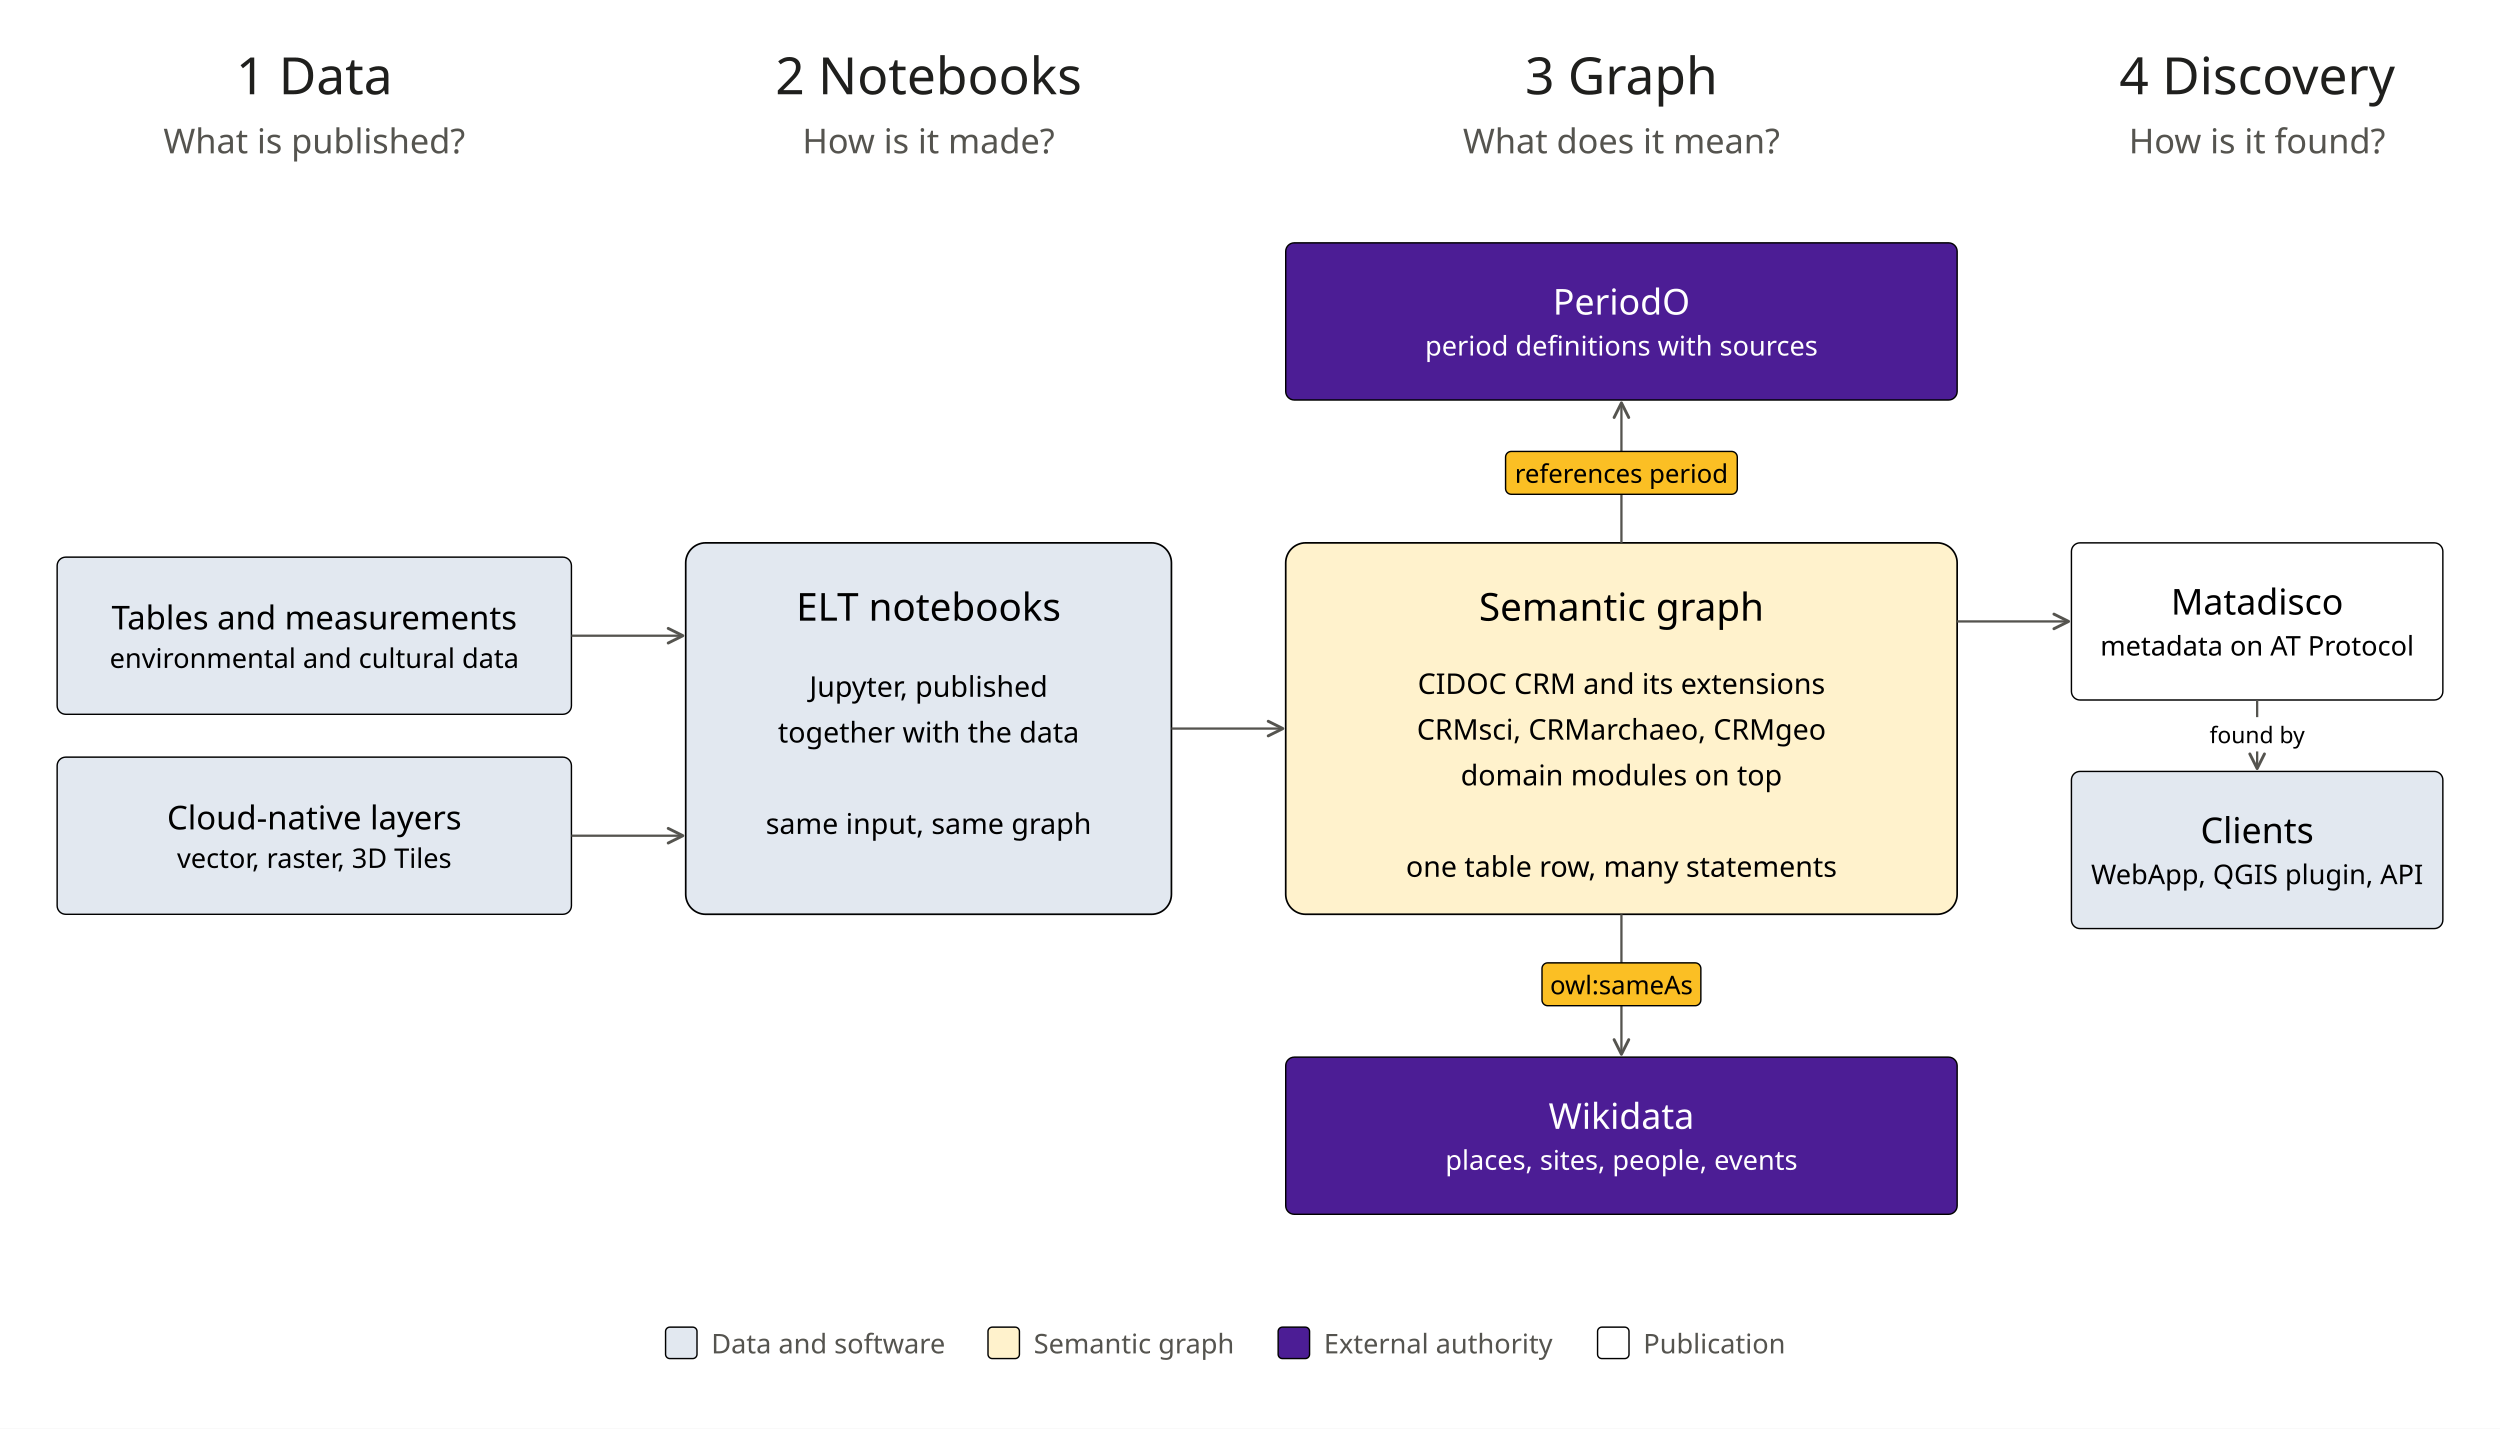
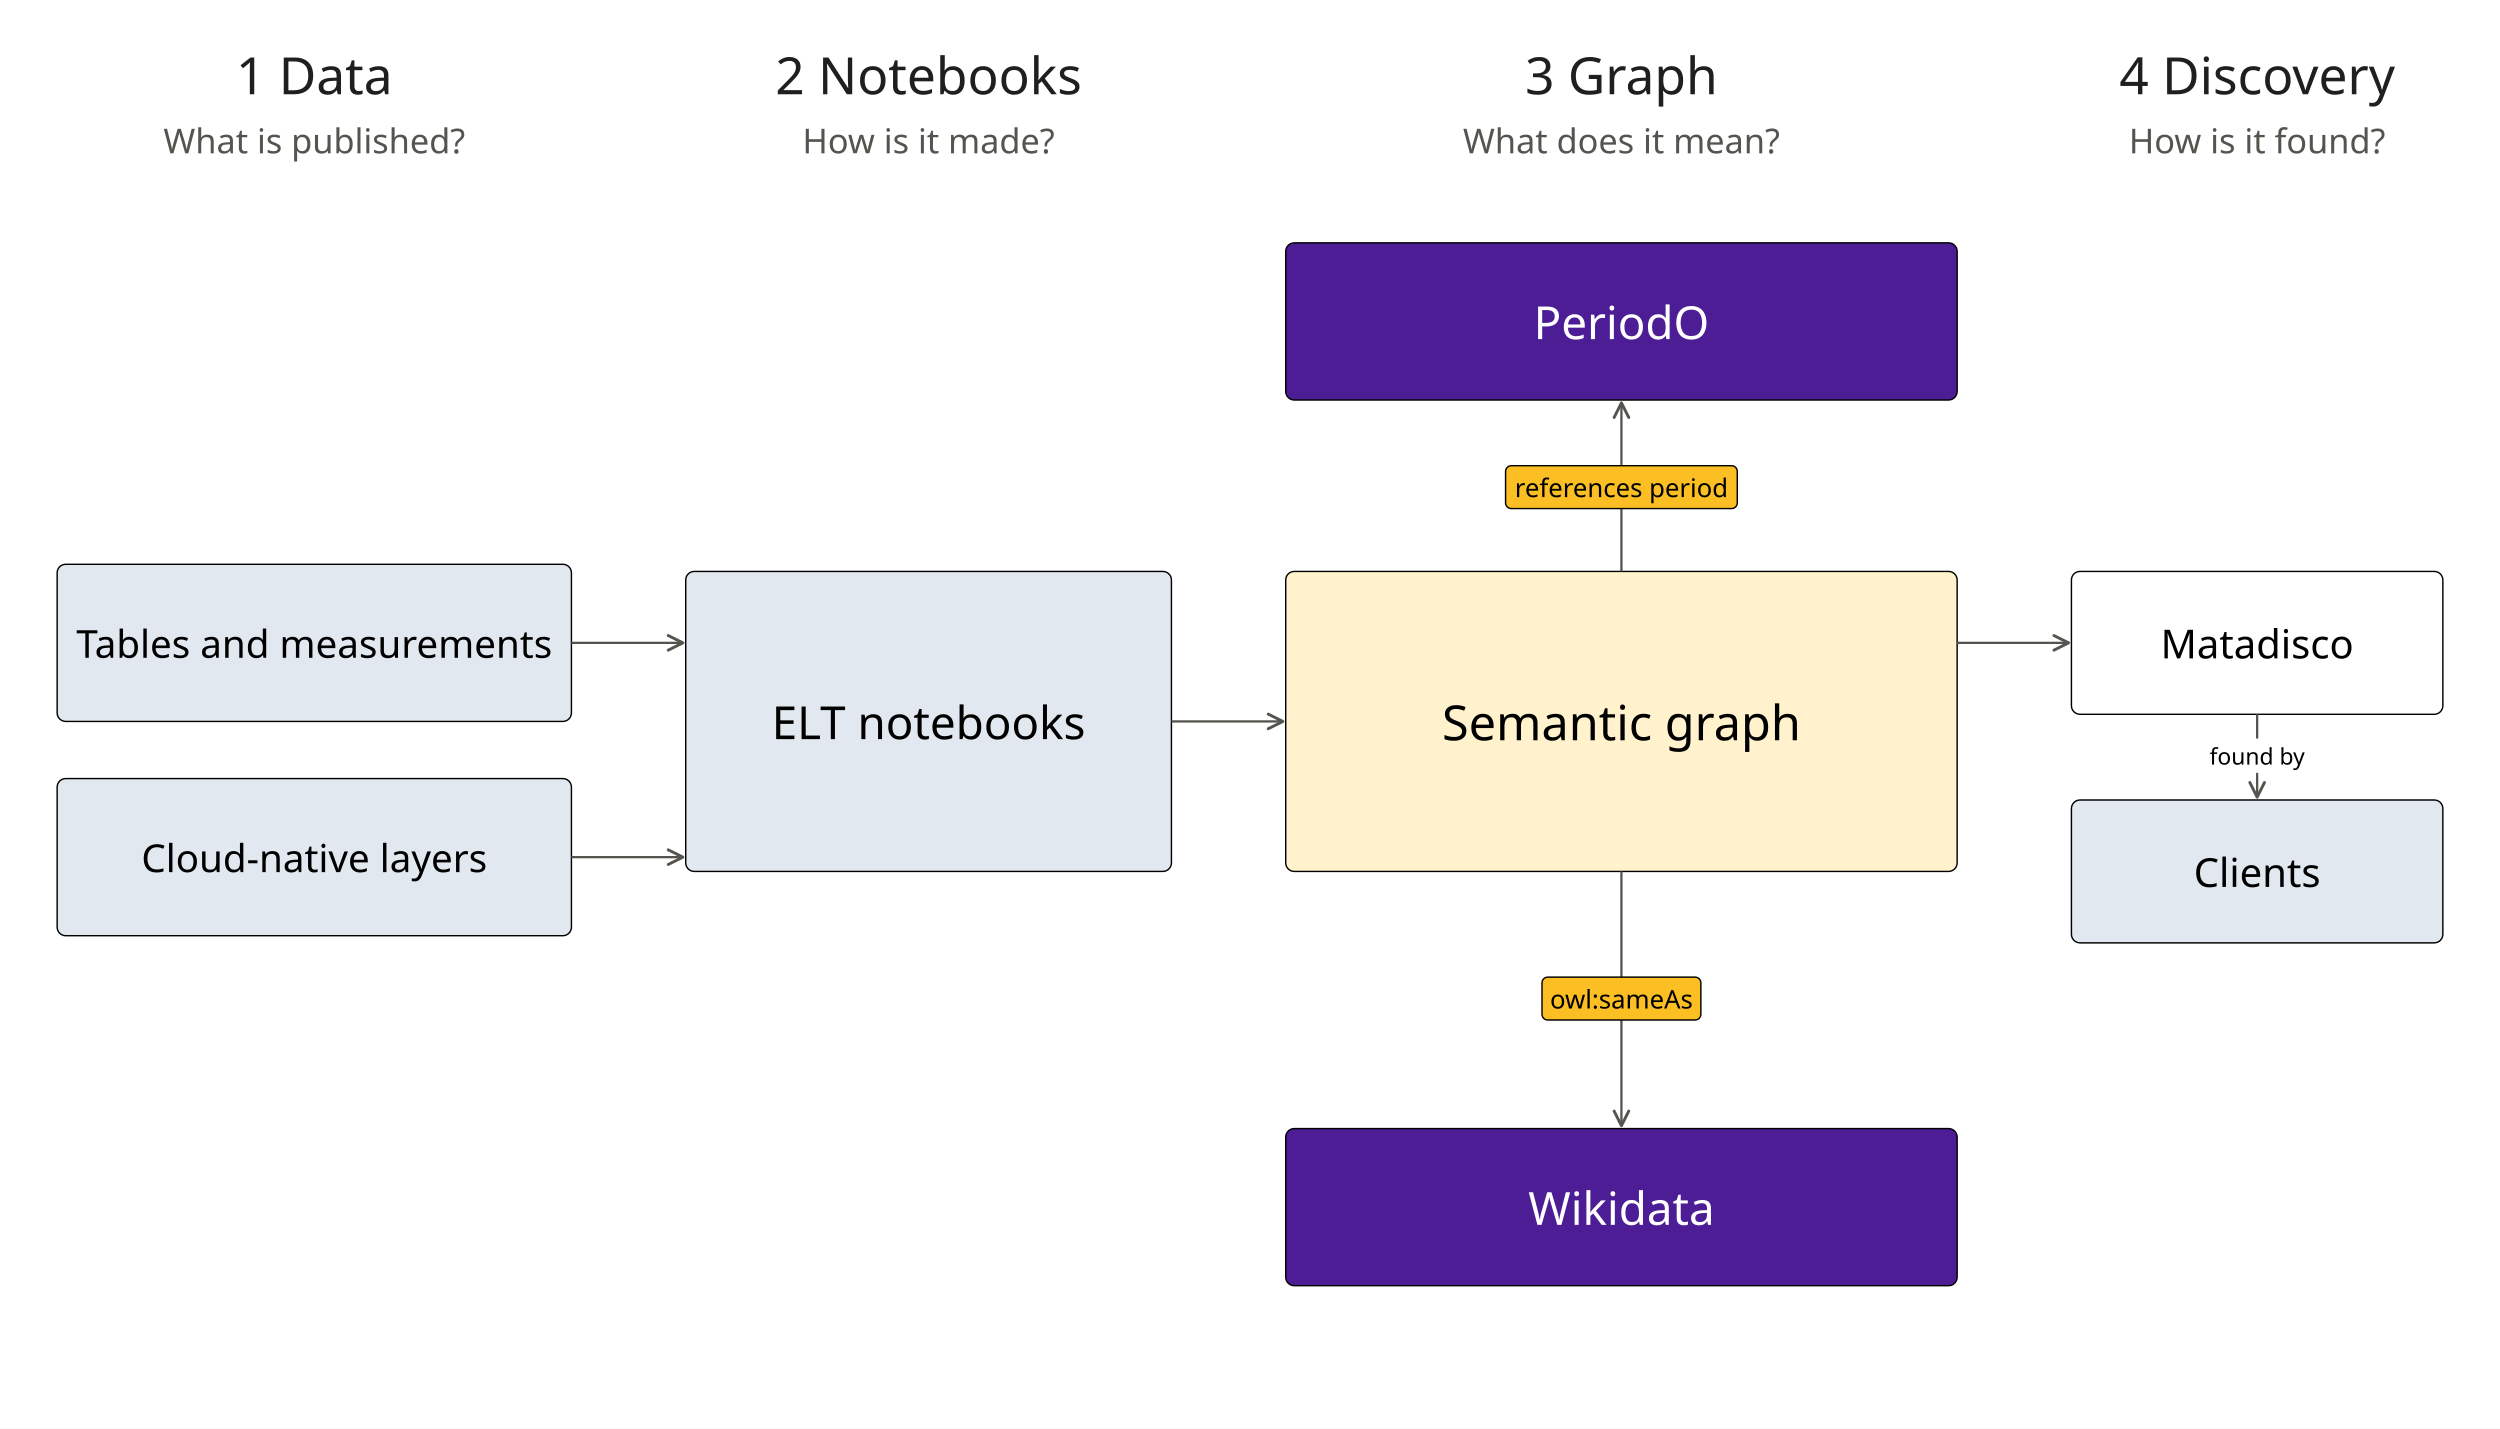
<svg xmlns="http://www.w3.org/2000/svg" width="1750" height="1000" viewBox="0 0 1750 1000" role="img">
  <rect width="1750" height="1000" fill="#ffffff" />
  <defs>
    <marker id="a" viewBox="0 0 10 10" refX="9" refY="5" markerWidth="8" markerHeight="8" orient="auto-start-reverse">
      <path d="M1 1L9 5L1 9" fill="none" stroke="#55544f" stroke-width="1.6" stroke-linecap="round" stroke-linejoin="round" />
    </marker>
    <marker id="t" viewBox="0 0 12 12" refX="11" refY="6" markerWidth="17" markerHeight="17" markerUnits="userSpaceOnUse" orient="auto">
      <path d="M1 1L11 6L1 11Z" fill="#ffffff" stroke="#55544f" stroke-width="1.3" stroke-linejoin="round" />
    </marker>
    <pattern id="warm" width="14" height="14" patternUnits="userSpaceOnUse">
      <rect width="14" height="14" fill="#f9dfb8" />
      <circle cx="7" cy="7" r="1.6" fill="#d9974a" />
    </pattern>
    <pattern id="cold" width="11" height="11" patternUnits="userSpaceOnUse" patternTransform="rotate(45)">
      <rect width="11" height="11" fill="#cfe3f3" />
      <line x1="0" y1="0" x2="0" y2="11" stroke="#7fb0d6" stroke-width="2.4" />
    </pattern>
  </defs>
  <text x="220.0" y="52" text-anchor="middle" dominant-baseline="central" font-family="Fira Sans" font-size="36" font-weight="500" fill="#1f1f1d">1 Data</text>
  <text x="220.0" y="98" text-anchor="middle" dominant-baseline="central" font-family="Fira Sans" font-size="24" fill="#55544f">What is published?</text>
  <text x="650.0" y="52" text-anchor="middle" dominant-baseline="central" font-family="Fira Sans" font-size="36" font-weight="500" fill="#1f1f1d">2 Notebooks</text>
  <text x="650.0" y="98" text-anchor="middle" dominant-baseline="central" font-family="Fira Sans" font-size="24" fill="#55544f">How is it made?</text>
  <text x="1135.0" y="52" text-anchor="middle" dominant-baseline="central" font-family="Fira Sans" font-size="36" font-weight="500" fill="#1f1f1d">3 Graph</text>
  <text x="1135.0" y="98" text-anchor="middle" dominant-baseline="central" font-family="Fira Sans" font-size="24" fill="#55544f">What does it mean?</text>
  <text x="1580.0" y="52" text-anchor="middle" dominant-baseline="central" font-family="Fira Sans" font-size="36" font-weight="500" fill="#1f1f1d">4 Discovery</text>
  <text x="1580.0" y="98" text-anchor="middle" dominant-baseline="central" font-family="Fira Sans" font-size="24" fill="#55544f">How is it found?</text>
-   <rect x="40" y="390" width="360" height="110" rx="6" fill="#e2e8f0" stroke="#000000" stroke-width="1" />
-   <text x="220.0" y="431.66" text-anchor="middle" dominant-baseline="central" font-family="Fira Sans" font-size="23" font-weight="500" fill="#000000">Tables and measurements</text>
-   <text x="220.0" y="460.18" text-anchor="middle" dominant-baseline="central" font-family="Fira Sans" font-size="19" fill="#000000">environmental and cultural data</text>
-   <rect x="40" y="530" width="360" height="110" rx="6" fill="#e2e8f0" stroke="#000000" stroke-width="1" />
-   <text x="220.0" y="571.66" text-anchor="middle" dominant-baseline="central" font-family="Fira Sans" font-size="23" font-weight="500" fill="#000000">Cloud-native layers</text>
-   <text x="220.0" y="600.18" text-anchor="middle" dominant-baseline="central" font-family="Fira Sans" font-size="19" fill="#000000">vector, raster, 3D Tiles</text>
-   <rect x="480" y="380" width="340" height="260" rx="14" fill="#e2e8f0" stroke="#000000" stroke-width="1.2" />
-   <text x="650" y="424" text-anchor="middle" dominant-baseline="central" font-family="Fira Sans" font-size="27" font-weight="500" fill="#000000">ELT notebooks</text>
-   <text x="650" y="480" text-anchor="middle" dominant-baseline="central" font-family="Fira Sans" font-size="20" fill="#000000">Jupyter, published</text>
-   <text x="650" y="512" text-anchor="middle" dominant-baseline="central" font-family="Fira Sans" font-size="20" fill="#000000">together with the data</text>
-   <text x="650" y="576" text-anchor="middle" dominant-baseline="central" font-family="Fira Sans" font-size="20" fill="#000000">same input, same graph</text>
+   <rect x="40" y="395" width="360" height="110" rx="6" fill="#e2e8f0" stroke="#000000" stroke-width="1" />
+   <text x="220.0" y="450.0" text-anchor="middle" dominant-baseline="central" font-family="Fira Sans" font-size="27" font-weight="500" fill="#000000">Tables and measurements</text>
+   <rect x="40" y="545" width="360" height="110" rx="6" fill="#e2e8f0" stroke="#000000" stroke-width="1" />
+   <text x="220.0" y="600.0" text-anchor="middle" dominant-baseline="central" font-family="Fira Sans" font-size="27" font-weight="500" fill="#000000">Cloud-native layers</text>
+   <rect x="480" y="400" width="340" height="210" rx="6" fill="#e2e8f0" stroke="#000000" stroke-width="1" />
+   <text x="650.0" y="505.0" text-anchor="middle" dominant-baseline="central" font-family="Fira Sans" font-size="32" font-weight="500" fill="#000000">ELT notebooks</text>
  <rect x="900" y="170" width="470" height="110" rx="6" fill="#4c1d95" stroke="#000000" stroke-width="1" />
-   <text x="1135.0" y="210.5" text-anchor="middle" dominant-baseline="central" font-family="Fira Sans" font-size="25" font-weight="500" fill="#ffffff">PeriodO</text>
-   <text x="1135.0" y="241.5" text-anchor="middle" dominant-baseline="central" font-family="Fira Sans" font-size="19" fill="#ffffff">period definitions with sources</text>
-   <rect x="900" y="380" width="470" height="260" rx="14" fill="#fff2cc" stroke="#000000" stroke-width="1.2" />
-   <text x="1135" y="424" text-anchor="middle" dominant-baseline="central" font-family="Fira Sans" font-size="27" font-weight="500" fill="#000000">Semantic graph</text>
-   <text x="1135" y="478" text-anchor="middle" dominant-baseline="central" font-family="Fira Sans" font-size="20" fill="#000000">CIDOC CRM and its extensions</text>
-   <text x="1135" y="510" text-anchor="middle" dominant-baseline="central" font-family="Fira Sans" font-size="20" fill="#000000">CRMsci, CRMarchaeo, CRMgeo</text>
-   <text x="1135" y="542" text-anchor="middle" dominant-baseline="central" font-family="Fira Sans" font-size="20" fill="#000000">domain modules on top</text>
-   <text x="1135" y="606" text-anchor="middle" dominant-baseline="central" font-family="Fira Sans" font-size="20" fill="#000000">one table row, many statements</text>
-   <rect x="900" y="740" width="470" height="110" rx="6" fill="#4c1d95" stroke="#000000" stroke-width="1" />
-   <text x="1135.0" y="780.5" text-anchor="middle" dominant-baseline="central" font-family="Fira Sans" font-size="25" font-weight="500" fill="#ffffff">Wikidata</text>
-   <text x="1135.0" y="811.5" text-anchor="middle" dominant-baseline="central" font-family="Fira Sans" font-size="19" fill="#ffffff">places, sites, people, events</text>
-   <line x1="1135" y1="380" x2="1135" y2="282" stroke="#55544f" stroke-width="1.6" marker-end="url(#a)" />
-   <rect x="1053.9" y="316" width="162.2" height="30" rx="4" fill="#fbbf24" stroke="#000000" stroke-width="1" />
-   <text x="1135.0" y="331" text-anchor="middle" dominant-baseline="central" font-family="Fira Sans" font-size="18" fill="#000000">references period</text>
-   <line x1="1135" y1="640" x2="1135" y2="738" stroke="#55544f" stroke-width="1.6" marker-end="url(#a)" />
-   <rect x="1079.4" y="674" width="111.2" height="30" rx="4" fill="#fbbf24" stroke="#000000" stroke-width="1" />
-   <text x="1135.0" y="689" text-anchor="middle" dominant-baseline="central" font-family="Fira Sans" font-size="18" fill="#000000">owl:sameAs</text>
-   <rect x="1450" y="380" width="260" height="110" rx="6" fill="#ffffff" stroke="#000000" stroke-width="1" />
-   <text x="1580.0" y="420.5" text-anchor="middle" dominant-baseline="central" font-family="Fira Sans" font-size="25" font-weight="500" fill="#000000">Matadisco</text>
-   <text x="1580.0" y="451.5" text-anchor="middle" dominant-baseline="central" font-family="Fira Sans" font-size="19" fill="#000000">metadata on AT Protocol</text>
-   <rect x="1450" y="540" width="260" height="110" rx="6" fill="#e2e8f0" stroke="#000000" stroke-width="1" />
-   <text x="1580.0" y="580.5" text-anchor="middle" dominant-baseline="central" font-family="Fira Sans" font-size="25" font-weight="500" fill="#000000">Clients</text>
-   <text x="1580.0" y="611.5" text-anchor="middle" dominant-baseline="central" font-family="Fira Sans" font-size="19" fill="#000000">WebApp, QGIS plugin, API</text>
-   <line x1="1580" y1="490" x2="1580" y2="538" stroke="#55544f" stroke-width="1.6" marker-end="url(#a)" />
-   <rect x="1542.7" y="502" width="74.6" height="24" rx="0" fill="#ffffff" stroke="none" stroke-width="1" />
-   <text x="1580.0" y="514" text-anchor="middle" dominant-baseline="central" font-family="Fira Sans" font-size="16" font-weight="500" fill="#000000">found by</text>
-   <line x1="400" y1="445" x2="478" y2="445" stroke="#55544f" stroke-width="1.6" marker-end="url(#a)" />
-   <line x1="400" y1="585" x2="478" y2="585" stroke="#55544f" stroke-width="1.6" marker-end="url(#a)" />
-   <line x1="820" y1="510" x2="898" y2="510" stroke="#55544f" stroke-width="1.6" marker-end="url(#a)" />
-   <line x1="1370" y1="435" x2="1448" y2="435" stroke="#55544f" stroke-width="1.6" marker-end="url(#a)" />
-   <rect x="465.9" y="929" width="22" height="22" rx="3" fill="#e2e8f0" stroke="#000000" stroke-width="1" />
-   <text x="497.9" y="940" text-anchor="start" dominant-baseline="central" font-family="Fira Sans" font-size="19" fill="#55544f">Data and software</text>
-   <rect x="691.6" y="929" width="22" height="22" rx="3" fill="#fff2cc" stroke="#000000" stroke-width="1" />
-   <text x="723.6" y="940" text-anchor="start" dominant-baseline="central" font-family="Fira Sans" font-size="19" fill="#55544f">Semantic graph</text>
-   <rect x="894.7" y="929" width="22" height="22" rx="3" fill="#4c1d95" stroke="#000000" stroke-width="1" />
-   <text x="926.7" y="940" text-anchor="start" dominant-baseline="central" font-family="Fira Sans" font-size="19" fill="#55544f">External authority</text>
-   <rect x="1118.3" y="929" width="22" height="22" rx="3" fill="#ffffff" stroke="#000000" stroke-width="1" />
-   <text x="1150.3" y="940" text-anchor="start" dominant-baseline="central" font-family="Fira Sans" font-size="19" fill="#55544f">Publication</text>
+   <text x="1135.0" y="225.0" text-anchor="middle" dominant-baseline="central" font-family="Fira Sans" font-size="32" font-weight="500" fill="#ffffff">PeriodO</text>
+   <rect x="900" y="400" width="470" height="210" rx="6" fill="#fff2cc" stroke="#000000" stroke-width="1" />
+   <text x="1135.0" y="505.0" text-anchor="middle" dominant-baseline="central" font-family="Fira Sans" font-size="34" font-weight="500" fill="#000000">Semantic graph</text>
+   <rect x="900" y="790" width="470" height="110" rx="6" fill="#4c1d95" stroke="#000000" stroke-width="1" />
+   <text x="1135.0" y="845.0" text-anchor="middle" dominant-baseline="central" font-family="Fira Sans" font-size="32" font-weight="500" fill="#ffffff">Wikidata</text>
+   <line x1="1135" y1="400" x2="1135" y2="282" stroke="#55544f" stroke-width="1.6" marker-end="url(#a)" />
+   <rect x="1053.9" y="326" width="162.2" height="30" rx="4" fill="#fbbf24" stroke="#000000" stroke-width="1" />
+   <text x="1135.0" y="341" text-anchor="middle" dominant-baseline="central" font-family="Fira Sans" font-size="18" fill="#000000">references period</text>
+   <line x1="1135" y1="610" x2="1135" y2="788" stroke="#55544f" stroke-width="1.6" marker-end="url(#a)" />
+   <rect x="1079.4" y="684" width="111.2" height="30" rx="4" fill="#fbbf24" stroke="#000000" stroke-width="1" />
+   <text x="1135.0" y="699" text-anchor="middle" dominant-baseline="central" font-family="Fira Sans" font-size="18" fill="#000000">owl:sameAs</text>
+   <rect x="1450" y="400" width="260" height="100" rx="6" fill="#ffffff" stroke="#000000" stroke-width="1" />
+   <text x="1580.0" y="450.0" text-anchor="middle" dominant-baseline="central" font-family="Fira Sans" font-size="28" font-weight="500" fill="#000000">Matadisco</text>
+   <rect x="1450" y="560" width="260" height="100" rx="6" fill="#e2e8f0" stroke="#000000" stroke-width="1" />
+   <text x="1580.0" y="610.0" text-anchor="middle" dominant-baseline="central" font-family="Fira Sans" font-size="28" font-weight="500" fill="#000000">Clients</text>
+   <line x1="1580" y1="500" x2="1580" y2="558" stroke="#55544f" stroke-width="1.6" marker-end="url(#a)" />
+   <rect x="1542.7" y="517" width="74.6" height="24" rx="0" fill="#ffffff" stroke="none" stroke-width="1" />
+   <text x="1580.0" y="529" text-anchor="middle" dominant-baseline="central" font-family="Fira Sans" font-size="16" font-weight="500" fill="#000000">found by</text>
+   <line x1="400" y1="450" x2="478" y2="450" stroke="#55544f" stroke-width="1.6" marker-end="url(#a)" />
+   <line x1="400" y1="600" x2="478" y2="600" stroke="#55544f" stroke-width="1.6" marker-end="url(#a)" />
+   <line x1="820" y1="505" x2="898" y2="505" stroke="#55544f" stroke-width="1.6" marker-end="url(#a)" />
+   <line x1="1370" y1="450" x2="1448" y2="450" stroke="#55544f" stroke-width="1.6" marker-end="url(#a)" />
</svg>
